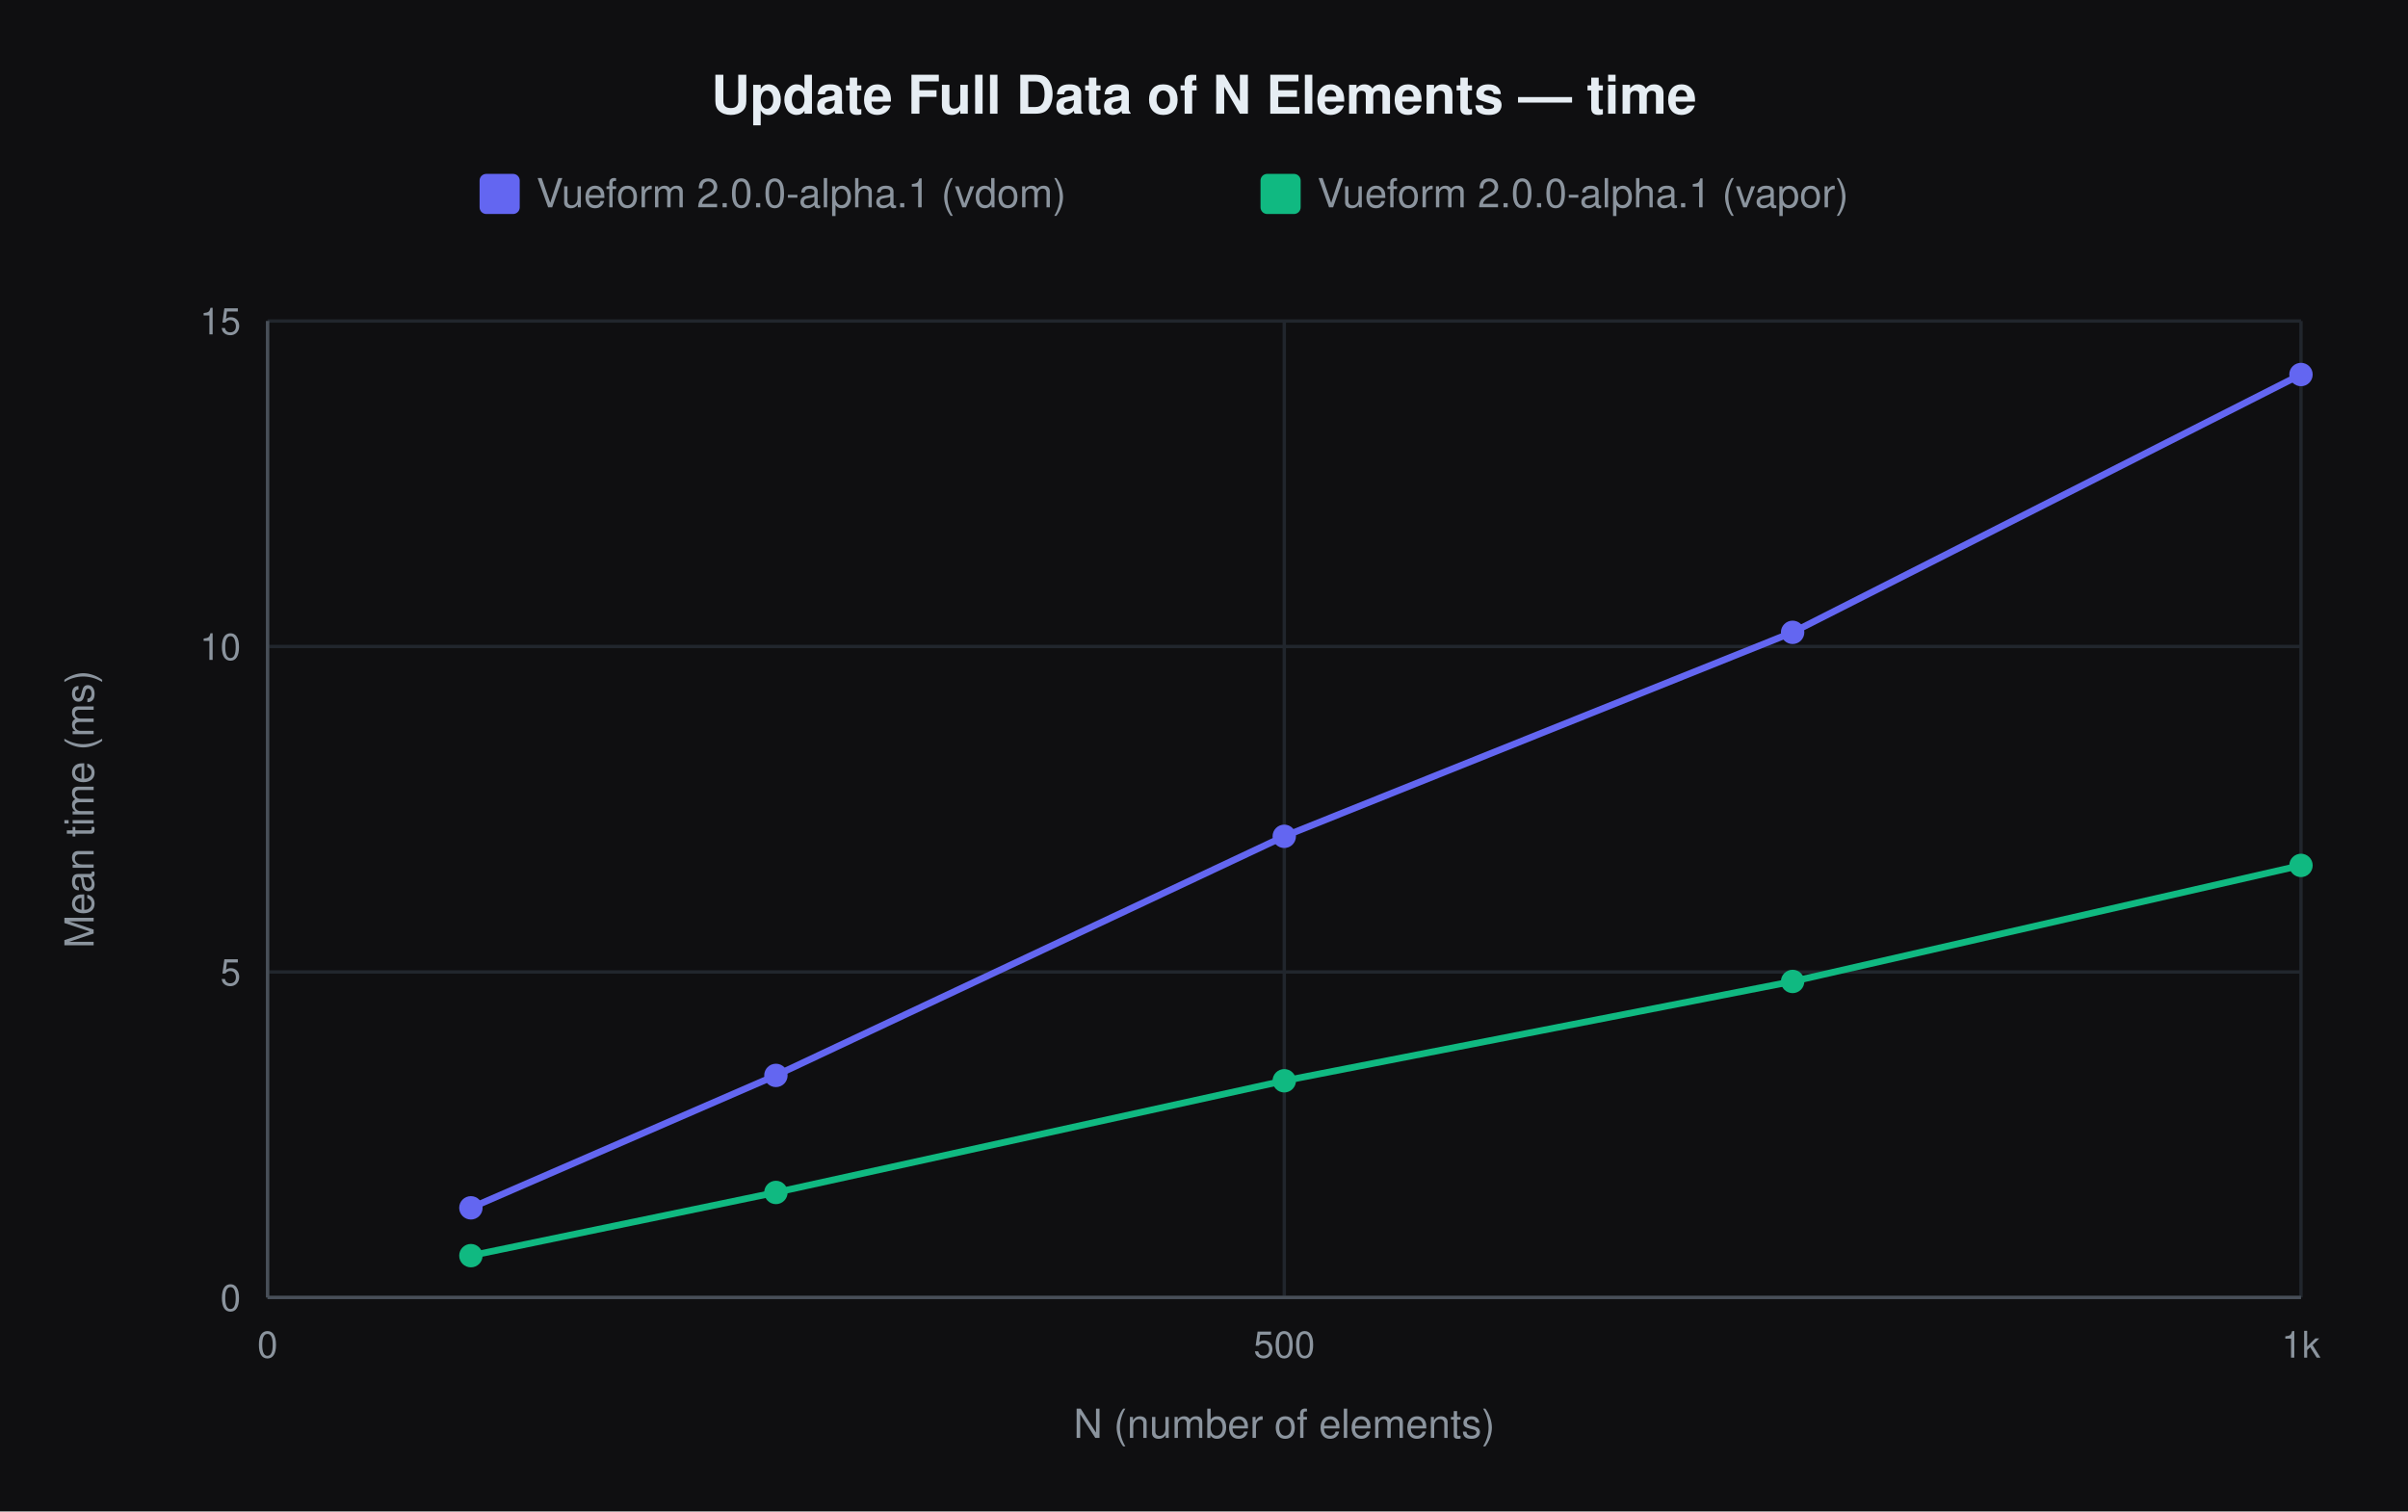
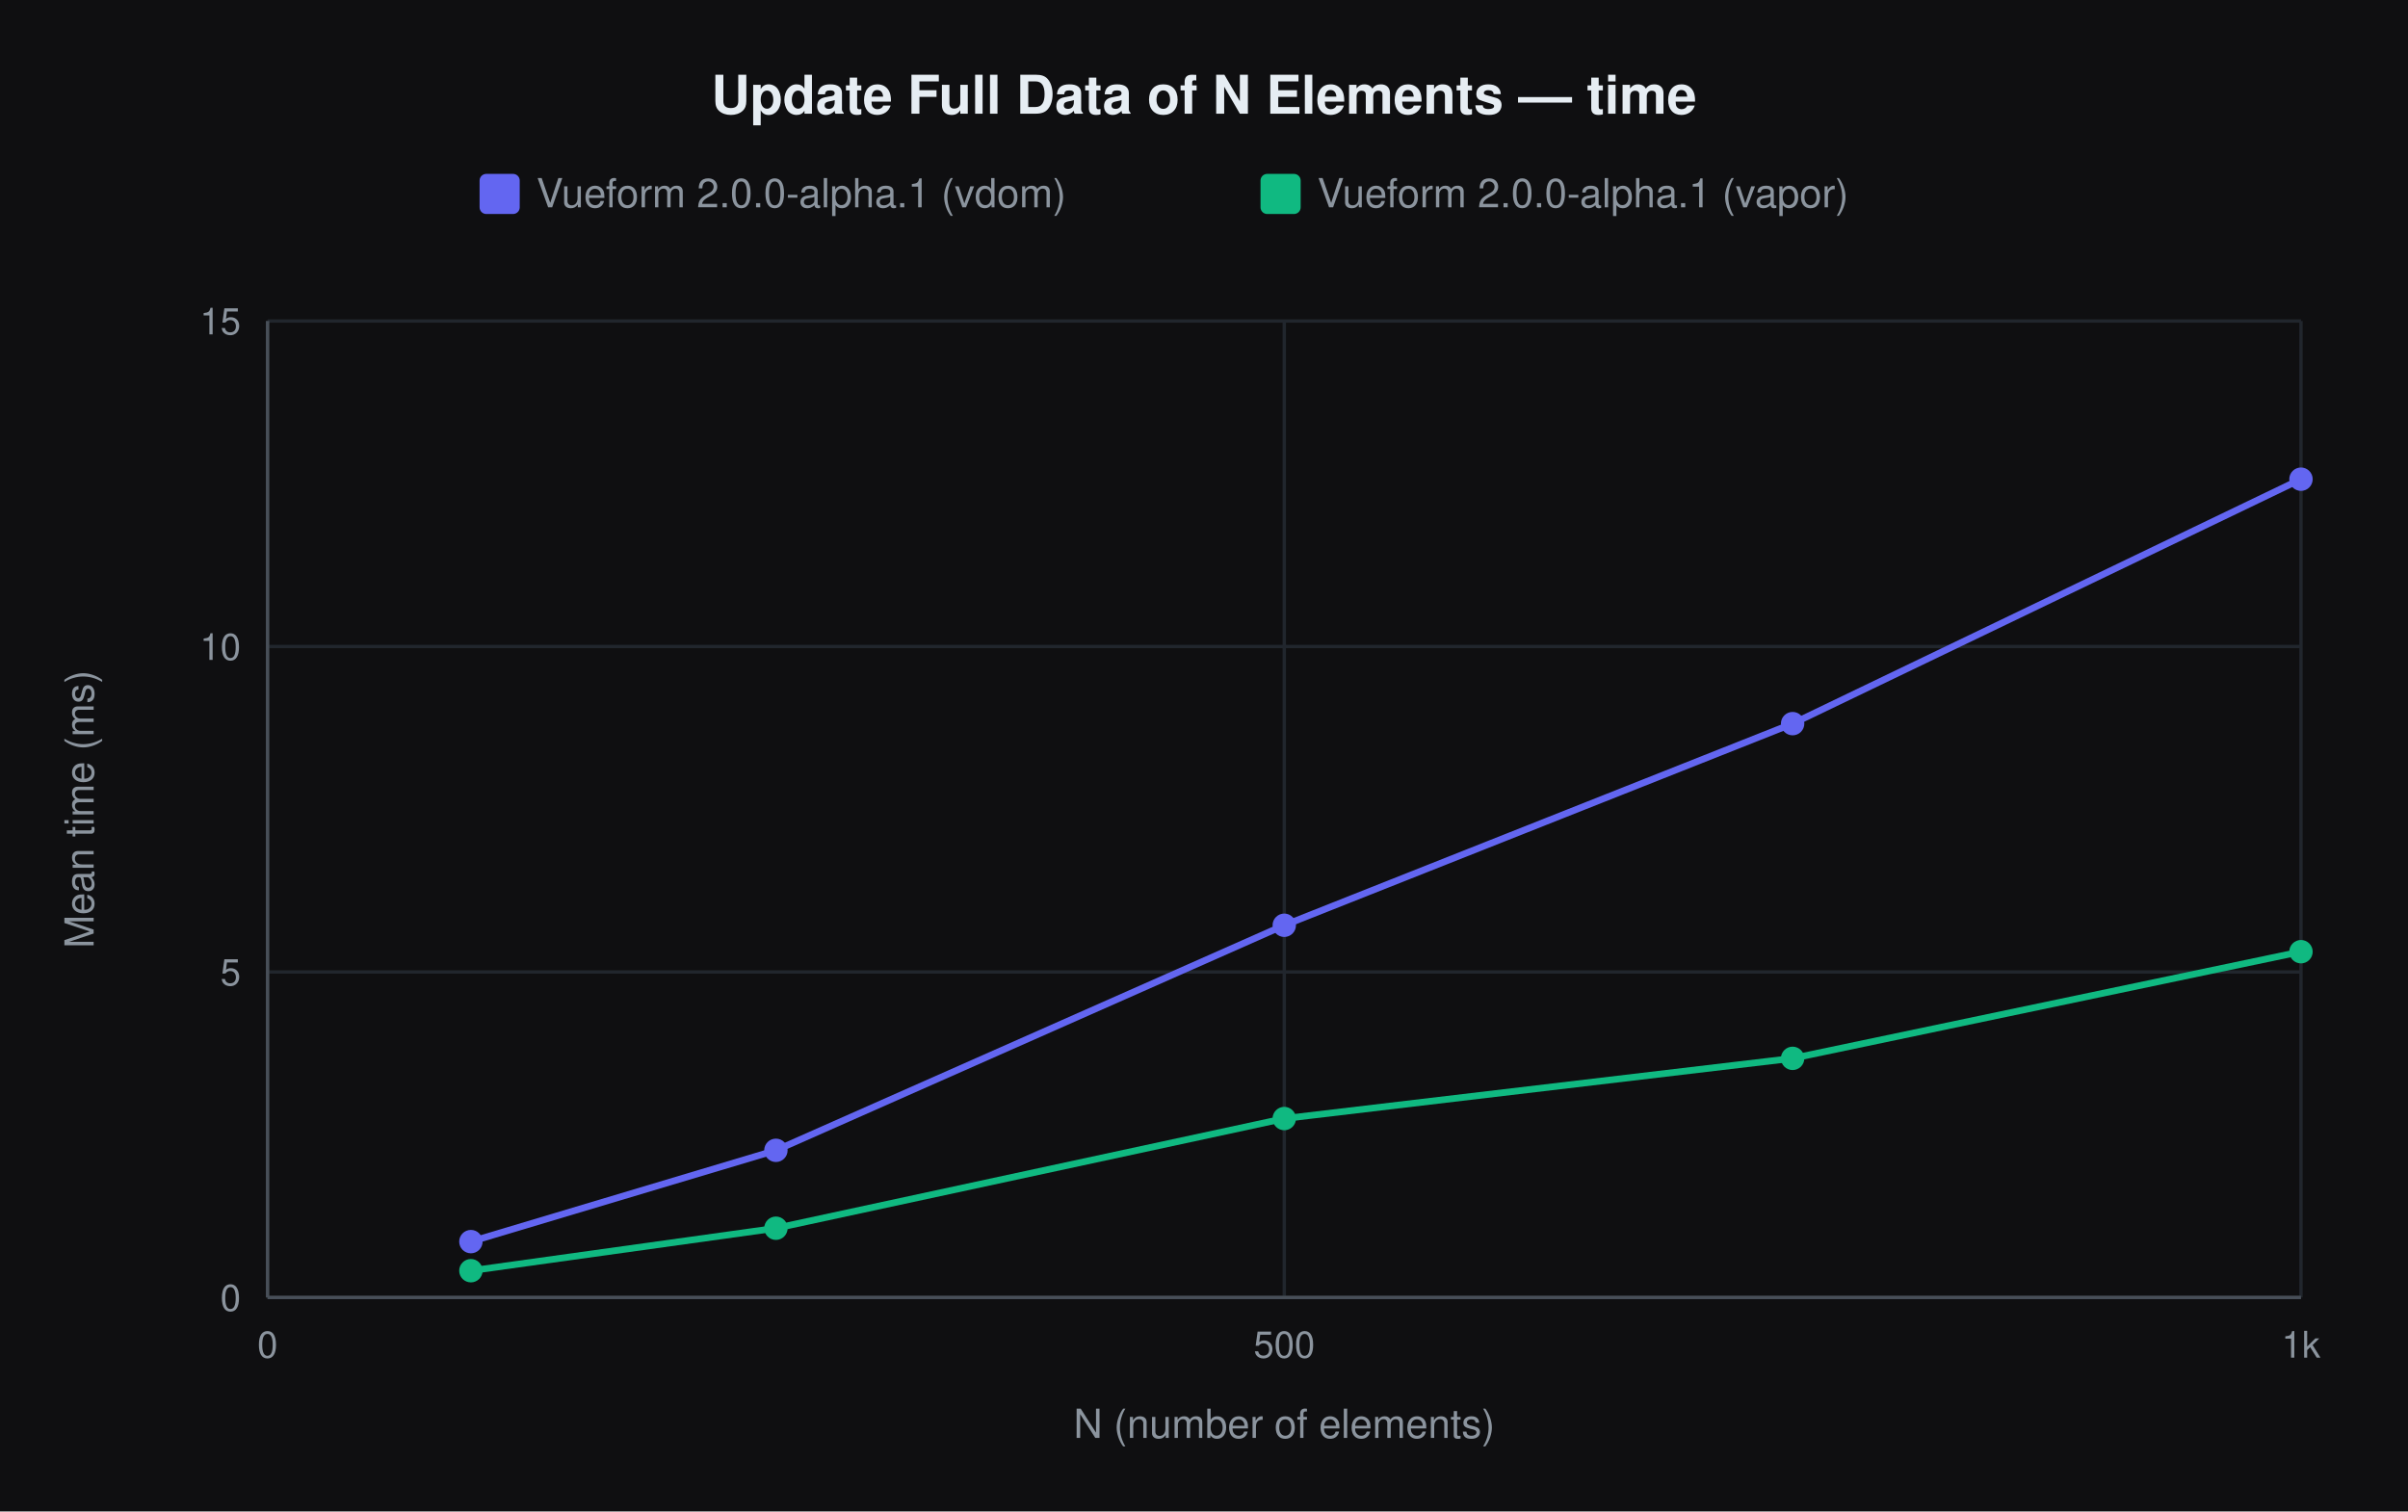
<svg xmlns="http://www.w3.org/2000/svg" width="720" height="452" viewBox="0 0 720 452" font-family="-apple-system, 'Segoe UI', Helvetica, Arial, sans-serif">
  <rect width="720" height="452" fill="#0f0f11" />
  <text x="360" y="34" font-size="16" font-weight="600" fill="#e6edf3" text-anchor="middle">Update Full Data of N Elements — time</text>
  <rect x="143.4" y="52" width="12" height="12" rx="2" fill="#6366f1" />
  <text x="160.4" y="62" font-size="12" fill="#8b949e">Vueform 2.0.0-alpha.1 (vdom)</text>
  <rect x="376.9" y="52" width="12" height="12" rx="2" fill="#10b981" />
  <text x="393.9" y="62" font-size="12" fill="#8b949e">Vueform 2.0.0-alpha.1 (vapor)</text>
  <line x1="80" y1="388" x2="688" y2="388" stroke="#21262d" stroke-width="1" />
  <text x="72" y="392" font-size="11" fill="#8b949e" text-anchor="end">0</text>
  <line x1="80" y1="290.667" x2="688" y2="290.667" stroke="#21262d" stroke-width="1" />
  <text x="72" y="294.667" font-size="11" fill="#8b949e" text-anchor="end">5</text>
  <line x1="80" y1="193.333" x2="688" y2="193.333" stroke="#21262d" stroke-width="1" />
  <text x="72" y="197.333" font-size="11" fill="#8b949e" text-anchor="end">10</text>
  <line x1="80" y1="96" x2="688" y2="96" stroke="#21262d" stroke-width="1" />
  <text x="72" y="100" font-size="11" fill="#8b949e" text-anchor="end">15</text>
  <line x1="80" y1="96" x2="80" y2="388" stroke="#21262d" stroke-width="1" />
  <text x="80" y="406" font-size="11" fill="#8b949e" text-anchor="middle">0</text>
  <line x1="384" y1="96" x2="384" y2="388" stroke="#21262d" stroke-width="1" />
  <text x="384" y="406" font-size="11" fill="#8b949e" text-anchor="middle">500</text>
  <line x1="688" y1="96" x2="688" y2="388" stroke="#21262d" stroke-width="1" />
  <text x="688" y="406" font-size="11" fill="#8b949e" text-anchor="middle">1k</text>
  <line x1="80" y1="388" x2="688" y2="388" stroke="#484f58" stroke-width="1" />
  <line x1="80" y1="96" x2="80" y2="388" stroke="#484f58" stroke-width="1" />
  <text x="384" y="430" font-size="12" fill="#8b949e" text-anchor="middle">N (number of elements)</text>
  <text x="28" y="242" font-size="12" fill="#8b949e" text-anchor="middle" transform="rotate(-90 28 242)">Mean time (ms)</text>
-   <polyline points="140.8,361.2 232.0,321.6 384.0,250.1 536.0,189.1 688.0,112.0" fill="none" stroke="#6366f1" stroke-width="2" />
-   <circle cx="140.8" cy="361.2" r="3.5" fill="#6366f1" />
-   <circle cx="232.0" cy="321.6" r="3.5" fill="#6366f1" />
-   <circle cx="384.0" cy="250.1" r="3.5" fill="#6366f1" />
-   <circle cx="536.0" cy="189.1" r="3.5" fill="#6366f1" />
-   <circle cx="688.0" cy="112.0" r="3.5" fill="#6366f1" />
-   <polyline points="140.8,375.5 232.0,356.6 384.0,323.2 536.0,293.5 688.0,258.8" fill="none" stroke="#10b981" stroke-width="2" />
-   <circle cx="140.8" cy="375.5" r="3.5" fill="#10b981" />
-   <circle cx="232.0" cy="356.6" r="3.5" fill="#10b981" />
-   <circle cx="384.0" cy="323.2" r="3.5" fill="#10b981" />
-   <circle cx="536.0" cy="293.5" r="3.5" fill="#10b981" />
-   <circle cx="688.0" cy="258.8" r="3.5" fill="#10b981" />
+   <polyline points="140.8,371.3 232.0,344.0 384.0,276.7 536.0,216.4 688.0,143.3" fill="none" stroke="#6366f1" stroke-width="2" />
+   <circle cx="140.8" cy="371.3" r="3.5" fill="#6366f1" />
+   <circle cx="232.0" cy="344.0" r="3.5" fill="#6366f1" />
+   <circle cx="384.0" cy="276.7" r="3.5" fill="#6366f1" />
+   <circle cx="536.0" cy="216.4" r="3.5" fill="#6366f1" />
+   <circle cx="688.0" cy="143.3" r="3.5" fill="#6366f1" />
+   <polyline points="140.8,380.0 232.0,367.3 384.0,334.5 536.0,316.5 688.0,284.6" fill="none" stroke="#10b981" stroke-width="2" />
+   <circle cx="140.8" cy="380.0" r="3.5" fill="#10b981" />
+   <circle cx="232.0" cy="367.3" r="3.5" fill="#10b981" />
+   <circle cx="384.0" cy="334.5" r="3.5" fill="#10b981" />
+   <circle cx="536.0" cy="316.5" r="3.5" fill="#10b981" />
+   <circle cx="688.0" cy="284.6" r="3.5" fill="#10b981" />
</svg>
